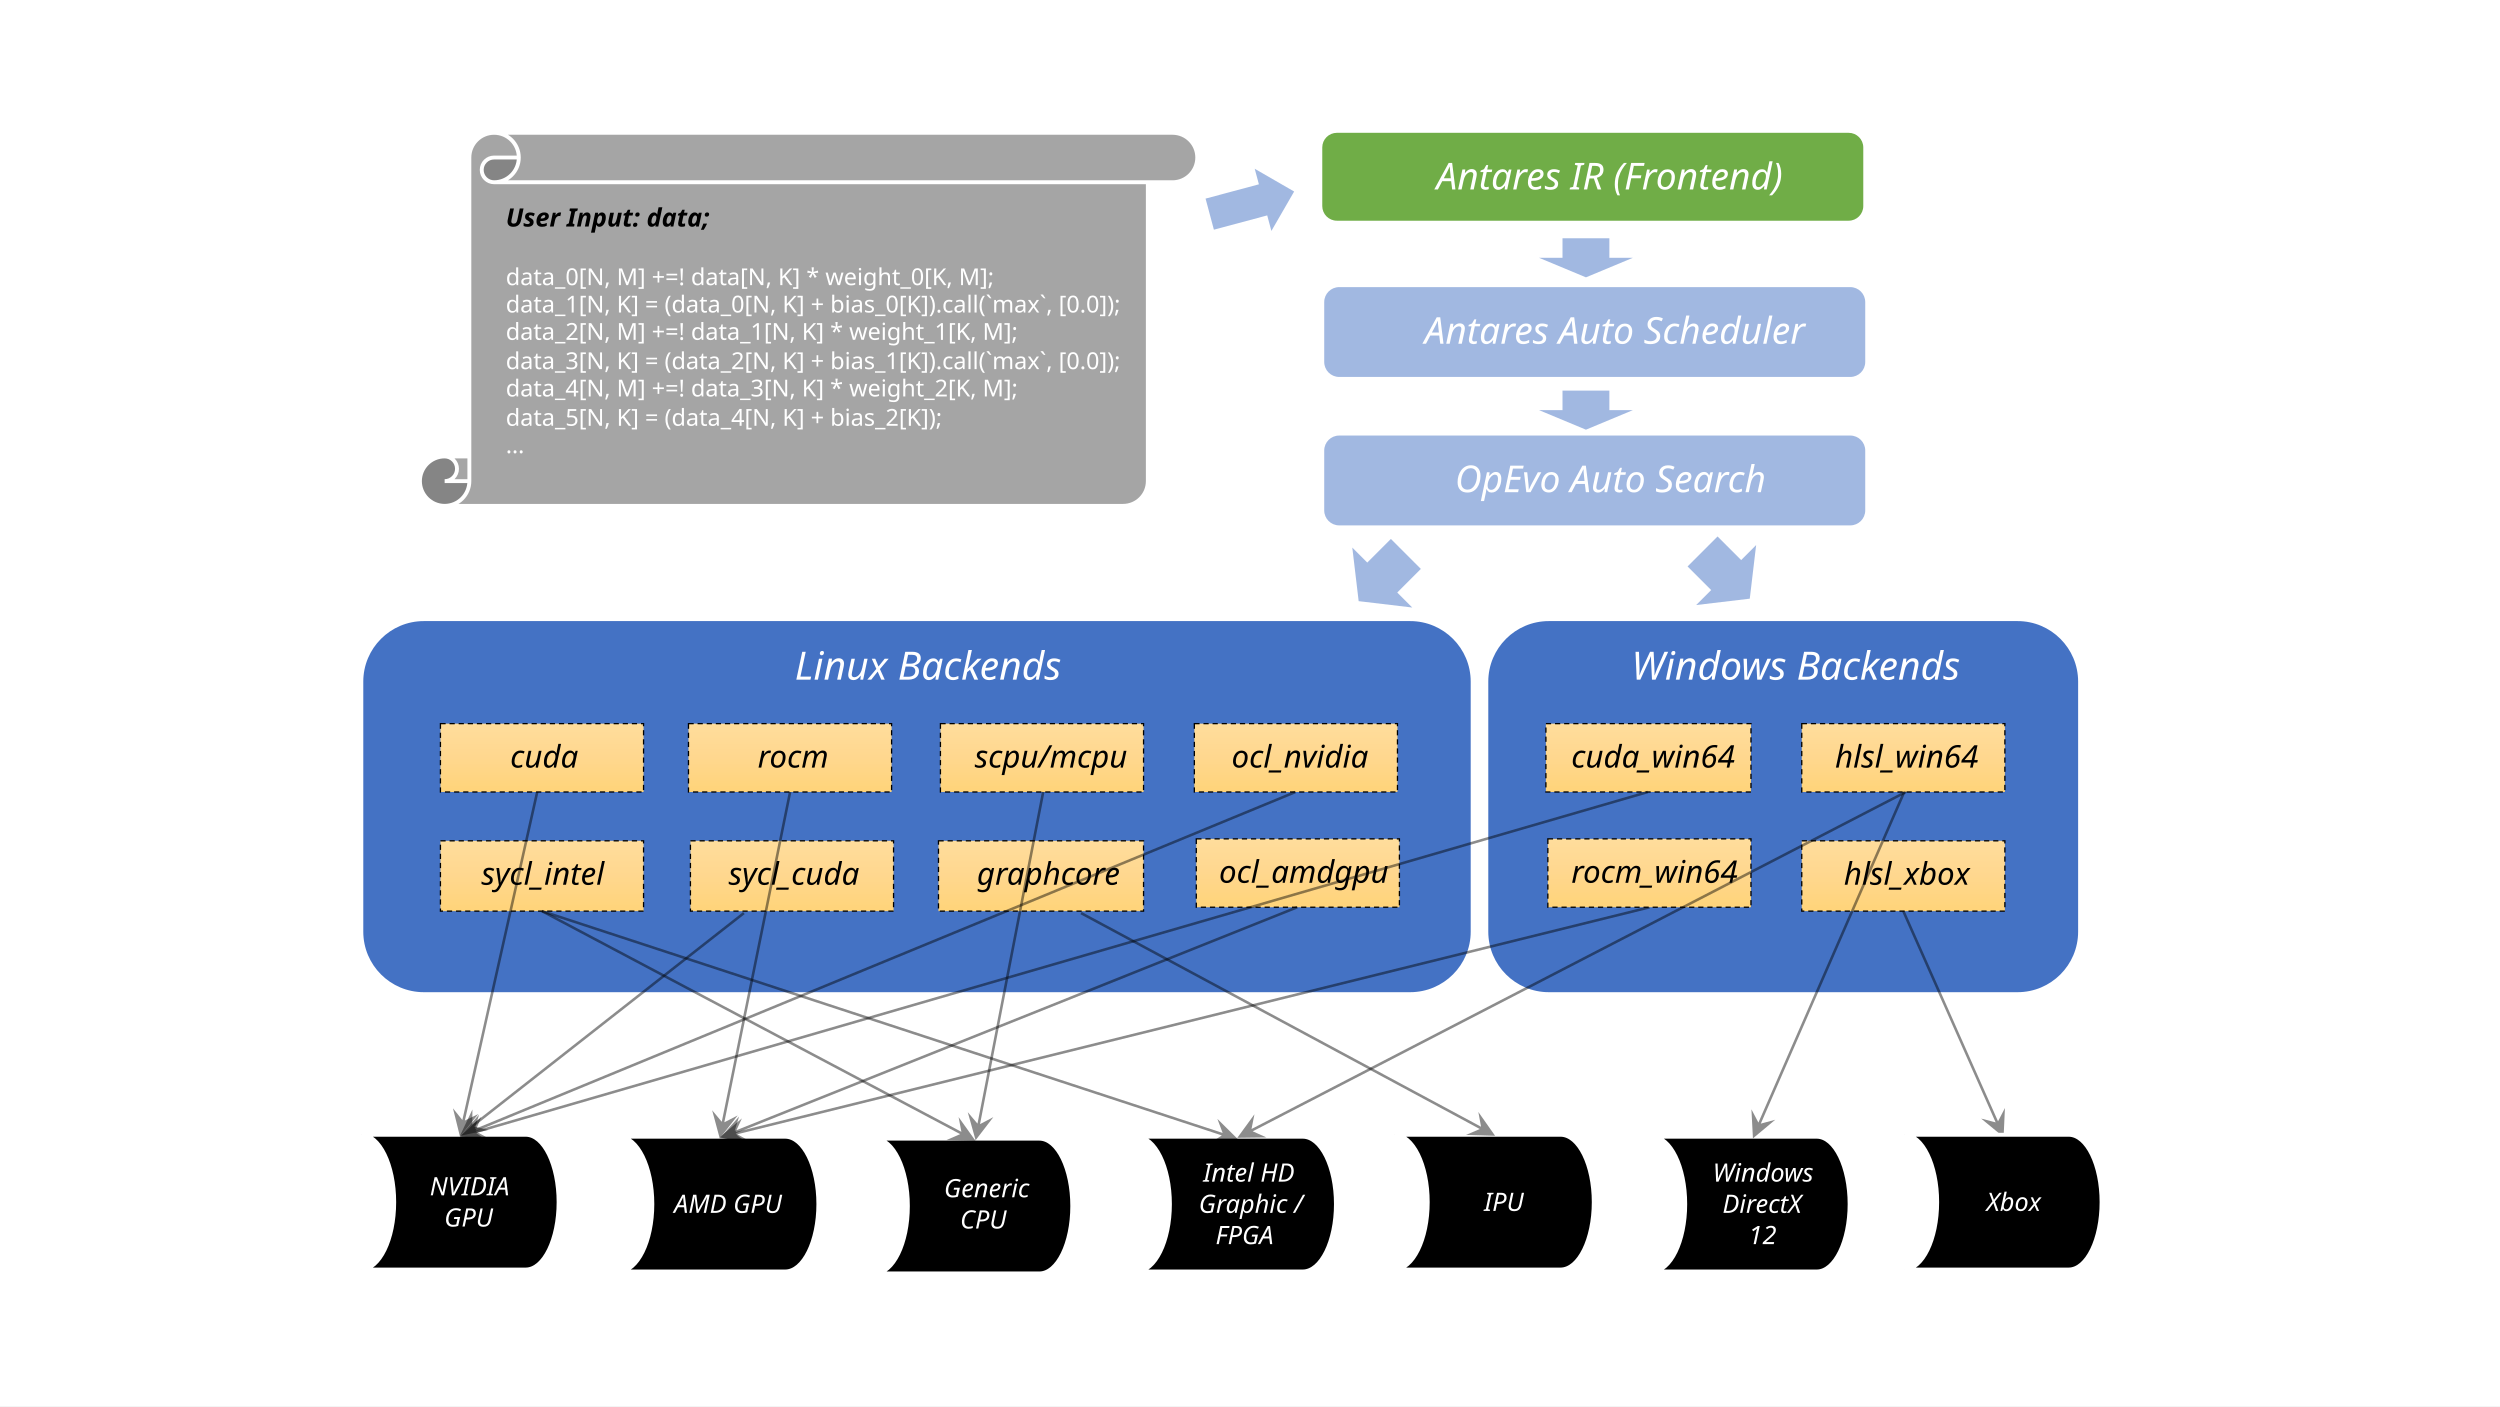
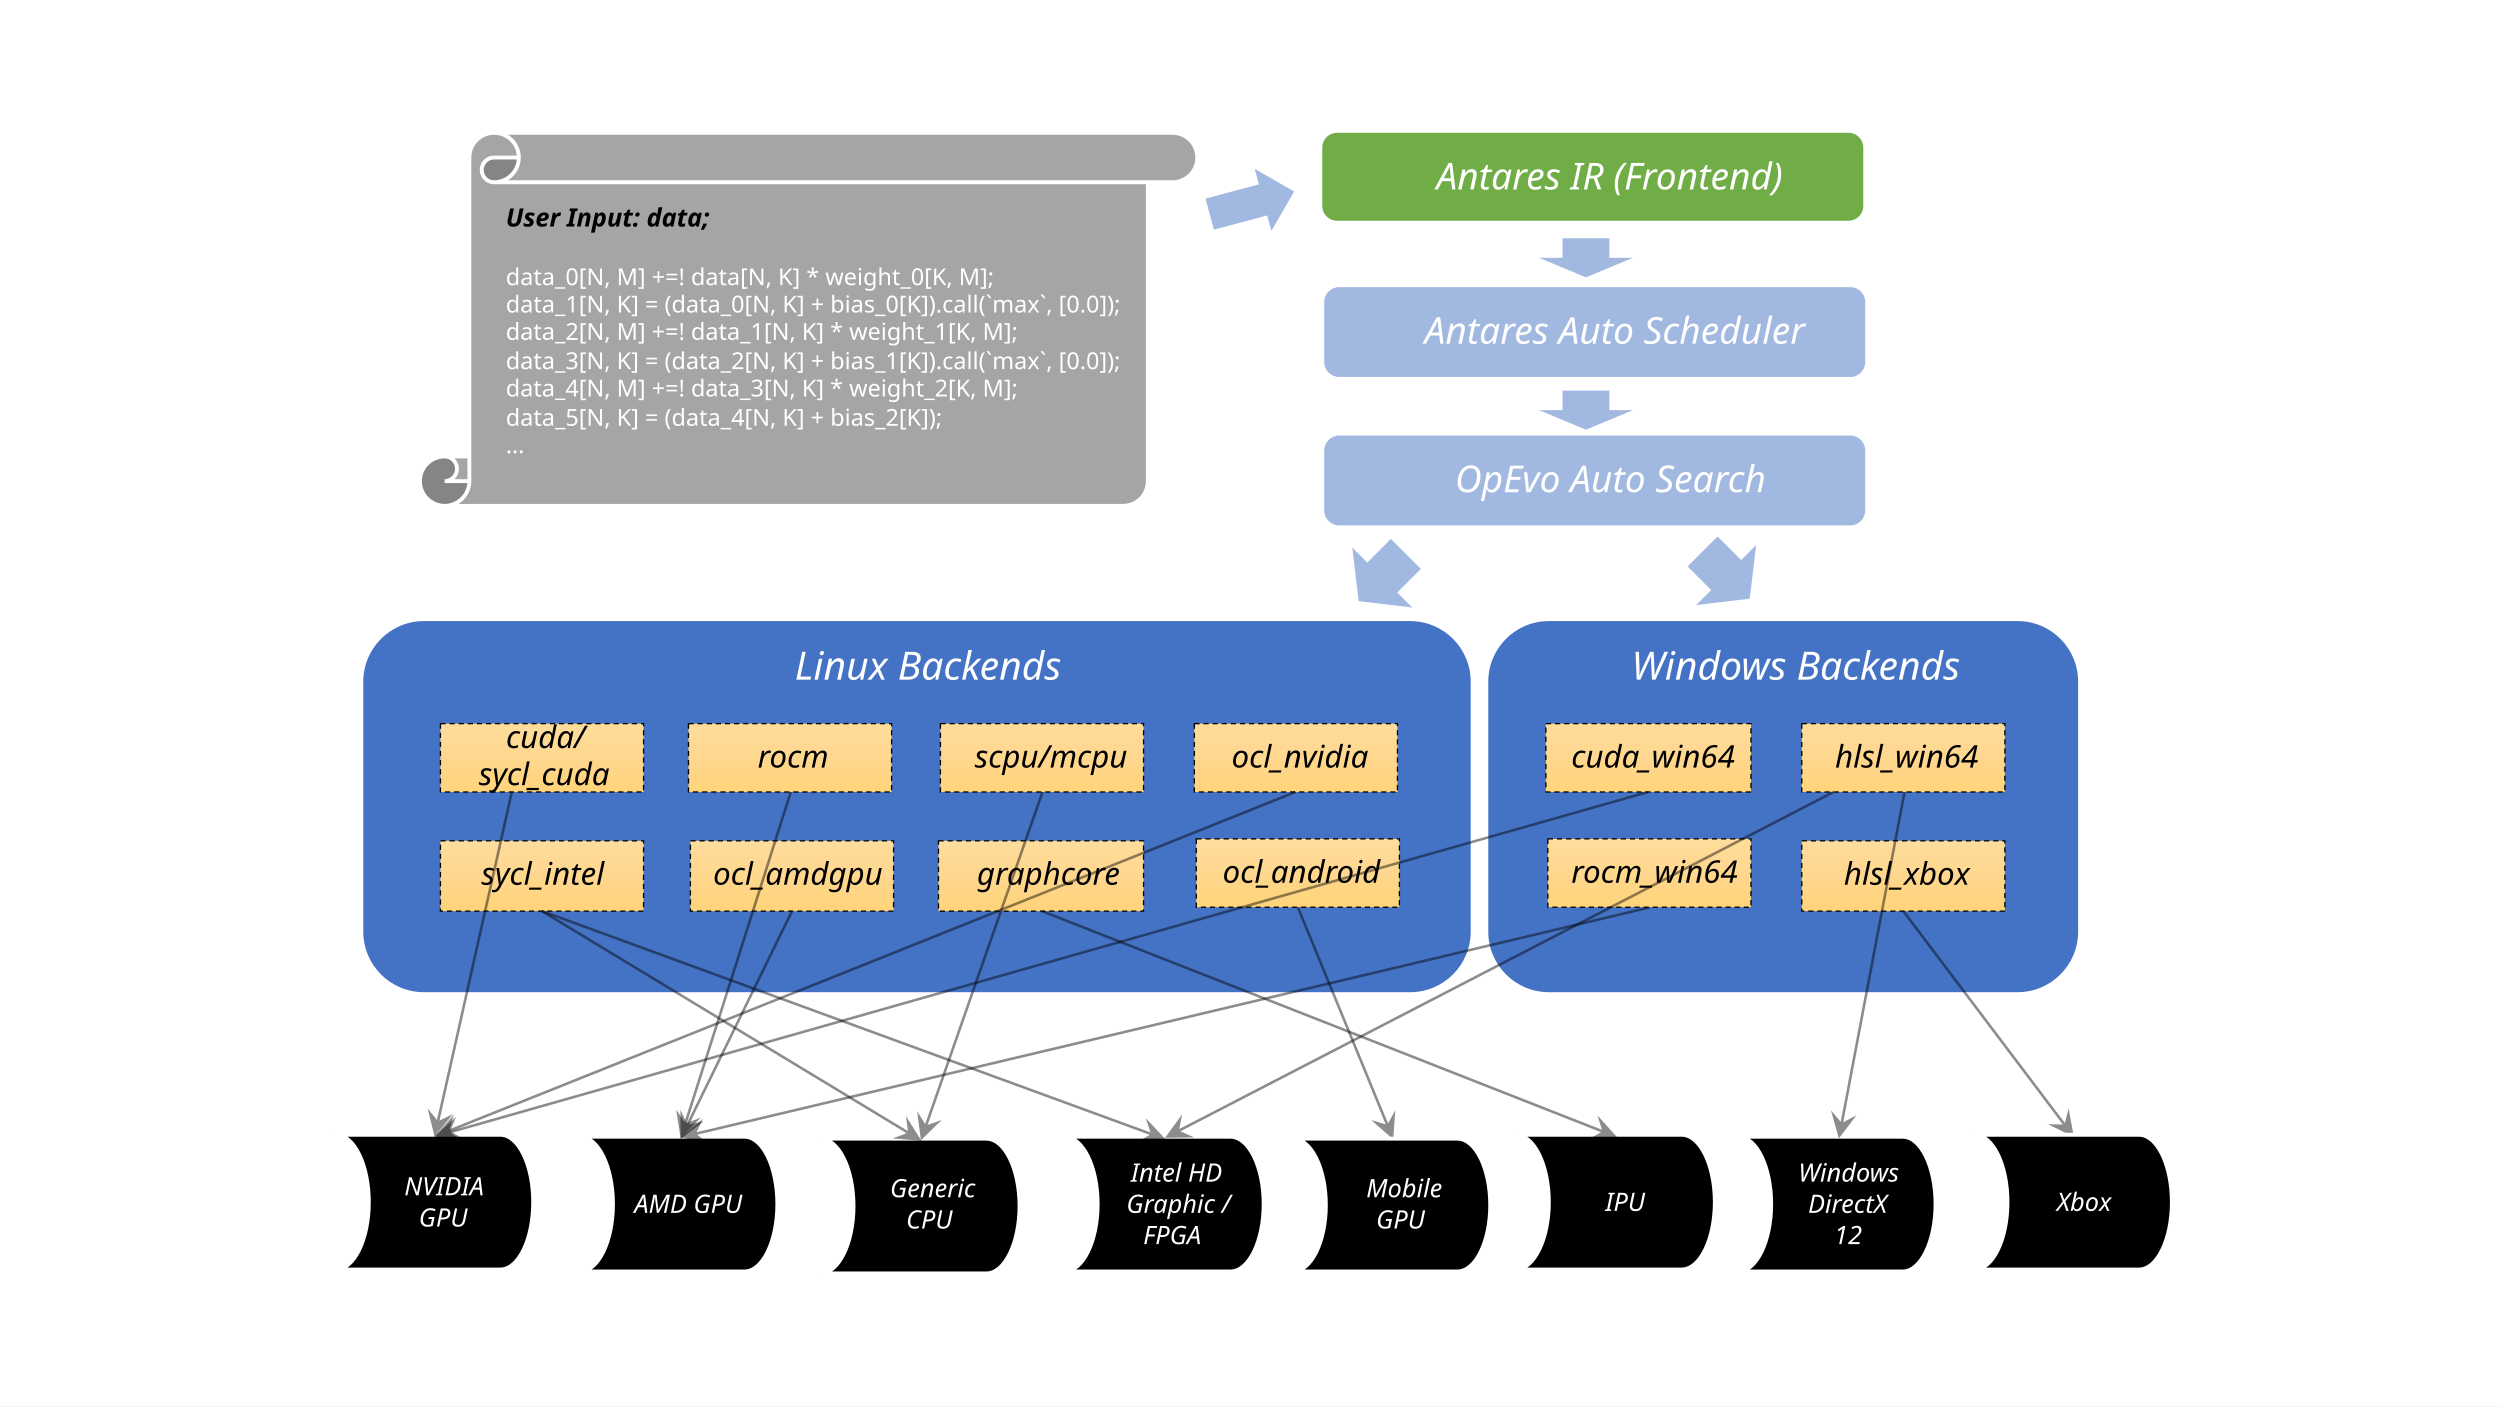
<svg xmlns="http://www.w3.org/2000/svg" width="1280" height="720" overflow="hidden">
  <defs>
    <clipPath id="clip0">
      <rect x="0" y="0" width="1280" height="720" />
    </clipPath>
    <linearGradient x1="844" y1="370.5" x2="844" y2="405.5" gradientUnits="userSpaceOnUse" spreadMethod="reflect" id="fill1">
      <stop offset="0" stop-color="#FFDD9C" />
      <stop offset="0.5" stop-color="#FFD78E" />
      <stop offset="1" stop-color="#FFD479" />
    </linearGradient>
    <linearGradient x1="974.5" y1="370.5" x2="974.5" y2="405.5" gradientUnits="userSpaceOnUse" spreadMethod="reflect" id="fill2">
      <stop offset="0" stop-color="#FFDD9C" />
      <stop offset="0.5" stop-color="#FFD78E" />
      <stop offset="1" stop-color="#FFD479" />
    </linearGradient>
    <linearGradient x1="974.5" y1="430.5" x2="974.5" y2="466.5" gradientUnits="userSpaceOnUse" spreadMethod="reflect" id="fill3">
      <stop offset="0" stop-color="#FFDD9C" />
      <stop offset="0.5" stop-color="#FFD78E" />
      <stop offset="1" stop-color="#FFD479" />
    </linearGradient>
    <linearGradient x1="277.5" y1="370.5" x2="277.5" y2="405.5" gradientUnits="userSpaceOnUse" spreadMethod="reflect" id="fill4">
      <stop offset="0" stop-color="#FFDD9C" />
      <stop offset="0.5" stop-color="#FFD78E" />
      <stop offset="1" stop-color="#FFD479" />
    </linearGradient>
    <linearGradient x1="404.5" y1="370.5" x2="404.5" y2="405.5" gradientUnits="userSpaceOnUse" spreadMethod="reflect" id="fill5">
      <stop offset="0" stop-color="#FFDD9C" />
      <stop offset="0.5" stop-color="#FFD78E" />
      <stop offset="1" stop-color="#FFD479" />
    </linearGradient>
    <linearGradient x1="533.5" y1="370.5" x2="533.5" y2="405.5" gradientUnits="userSpaceOnUse" spreadMethod="reflect" id="fill6">
      <stop offset="0" stop-color="#FFDD9C" />
      <stop offset="0.5" stop-color="#FFD78E" />
      <stop offset="1" stop-color="#FFD479" />
    </linearGradient>
    <linearGradient x1="664.5" y1="429.5" x2="664.5" y2="464.5" gradientUnits="userSpaceOnUse" spreadMethod="reflect" id="fill7">
      <stop offset="0" stop-color="#FFDD9C" />
      <stop offset="0.5" stop-color="#FFD78E" />
      <stop offset="1" stop-color="#FFD479" />
    </linearGradient>
    <linearGradient x1="663.5" y1="370.5" x2="663.5" y2="405.5" gradientUnits="userSpaceOnUse" spreadMethod="reflect" id="fill8">
      <stop offset="0" stop-color="#FFDD9C" />
      <stop offset="0.5" stop-color="#FFD78E" />
      <stop offset="1" stop-color="#FFD479" />
    </linearGradient>
    <linearGradient x1="277.5" y1="430.5" x2="277.5" y2="466.5" gradientUnits="userSpaceOnUse" spreadMethod="reflect" id="fill9">
      <stop offset="0" stop-color="#FFDD9C" />
      <stop offset="0.5" stop-color="#FFD78E" />
      <stop offset="1" stop-color="#FFD479" />
    </linearGradient>
    <linearGradient x1="405.5" y1="430.5" x2="405.5" y2="466.5" gradientUnits="userSpaceOnUse" spreadMethod="reflect" id="fill10">
      <stop offset="0" stop-color="#FFDD9C" />
      <stop offset="0.5" stop-color="#FFD78E" />
      <stop offset="1" stop-color="#FFD479" />
    </linearGradient>
    <linearGradient x1="533" y1="430.5" x2="533" y2="466.5" gradientUnits="userSpaceOnUse" spreadMethod="reflect" id="fill11">
      <stop offset="0" stop-color="#FFDD9C" />
      <stop offset="0.5" stop-color="#FFD78E" />
      <stop offset="1" stop-color="#FFD479" />
    </linearGradient>
    <linearGradient x1="844.5" y1="429.5" x2="844.5" y2="464.5" gradientUnits="userSpaceOnUse" spreadMethod="reflect" id="fill12">
      <stop offset="0" stop-color="#FFDD9C" />
      <stop offset="0.5" stop-color="#FFD78E" />
      <stop offset="1" stop-color="#FFD479" />
    </linearGradient>
  </defs>
  <g clip-path="url(#clip0)">
    <rect x="0" y="0" width="1280" height="720" fill="#FFFFFF" />
    <path d="M677 75.5C677 71.358 680.358 68 684.5 68L946.5 68C950.642 68 954 71.358 954 75.5L954 105.5C954 109.642 950.642 113 946.5 113L684.5 113C680.358 113 677 109.642 677 105.5Z" fill="#70AD47" fill-rule="evenodd" />
    <text fill="#FFFFFF" font-family="Corbel,Corbel_MSFontService,sans-serif" font-style="italic" font-weight="400" font-size="19" transform="translate(735.429 97)">Antares IR (Frontend)</text>
    <path d="M678 154.667C678 150.433 681.433 147 685.667 147L947.333 147C951.567 147 955 150.433 955 154.667L955 185.333C955 189.567 951.567 193 947.333 193L685.667 193C681.433 193 678 189.567 678 185.333Z" fill="#4472C4" fill-rule="evenodd" fill-opacity="0.502" />
    <text fill="#FFFFFF" font-family="Corbel,Corbel_MSFontService,sans-serif" font-style="italic" font-weight="400" font-size="19" transform="translate(729.326 176)">Antares Auto Scheduler</text>
    <path d="M678 230.667C678 226.433 681.433 223 685.667 223L947.333 223C951.567 223 955 226.433 955 230.667L955 261.333C955 265.567 951.567 269 947.333 269L685.667 269C681.433 269 678 265.567 678 261.333Z" fill="#4472C4" fill-rule="evenodd" fill-opacity="0.502" />
    <text fill="#FFFFFF" font-family="Corbel,Corbel_MSFontService,sans-serif" font-style="italic" font-weight="400" font-size="19" transform="translate(744.909 252)">OpEvo Auto Search</text>
    <path d="M185 349.001C185 331.327 199.327 317 217.001 317L721.999 317C739.673 317 754 331.327 754 349.001L754 476.999C754 494.673 739.673 509 721.999 509L217.001 509C199.327 509 185 494.673 185 476.999Z" stroke="#FFFFFF" stroke-width="2" stroke-miterlimit="8" fill="#4472C4" fill-rule="evenodd" />
    <text fill="#FFFFFF" font-family="Corbel,Corbel_MSFontService,sans-serif" font-style="italic" font-weight="400" font-size="20" transform="translate(406.903 348)">Linux Backends</text>
    <path d="M761 349C761 331.327 775.327 317 793 317L1033 317C1050.67 317 1065 331.327 1065 349L1065 477C1065 494.673 1050.67 509 1033 509L793 509C775.327 509 761 494.673 761 477Z" stroke="#FFFFFF" stroke-width="2" stroke-miterlimit="8" fill="#4472C4" fill-rule="evenodd" />
    <text fill="#FFFFFF" font-family="Corbel,Corbel_MSFontService,sans-serif" font-style="italic" font-weight="400" font-size="20" transform="translate(835.251 348)">Windows Backends</text>
    <rect x="791.5" y="370.5" width="105" height="35" stroke="#000000" stroke-width="0.667" stroke-miterlimit="8" stroke-dasharray="2.667 2" fill="url(#fill1)" />
    <text font-family="Corbel,Corbel_MSFontService,sans-serif" font-style="italic" font-weight="400" font-size="16" transform="translate(804.487 393)">cuda_win64</text>
    <rect x="922.5" y="370.5" width="104" height="35" stroke="#000000" stroke-width="0.667" stroke-miterlimit="8" stroke-dasharray="2.667 2" fill="url(#fill2)" />
    <text font-family="Corbel,Corbel_MSFontService,sans-serif" font-style="italic" font-weight="400" font-size="16" transform="translate(939.536 393)">hlsl_win64</text>
    <rect x="922.5" y="430.5" width="104" height="36" stroke="#000000" stroke-width="0.667" stroke-miterlimit="8" stroke-dasharray="2.667 2" fill="url(#fill3)" />
    <text font-family="Corbel,Corbel_MSFontService,sans-serif" font-style="italic" font-weight="400" font-size="16" transform="translate(944.03 453)">hlsl_xbox</text>
    <rect x="225.5" y="370.5" width="104" height="35" stroke="#000000" stroke-width="0.667" stroke-miterlimit="8" stroke-dasharray="2.667 2" fill="url(#fill4)" />
-     <text font-family="Corbel,Corbel_MSFontService,sans-serif" font-style="italic" font-weight="400" font-size="16" transform="translate(261.217 393)">cuda</text>
+     <text font-family="Corbel,Corbel_MSFontService,sans-serif" font-style="italic" font-weight="400" font-size="16" transform="translate(259.054 383)">cuda/<tspan font-size="16" x="-13.92" y="19">sycl_cuda</tspan>
+     </text>
    <rect x="352.5" y="370.5" width="104" height="35" stroke="#000000" stroke-width="0.667" stroke-miterlimit="8" stroke-dasharray="2.667 2" fill="url(#fill5)" />
    <text font-family="Corbel,Corbel_MSFontService,sans-serif" font-style="italic" font-weight="400" font-size="16" transform="translate(387.916 393)">rocm</text>
    <rect x="481.5" y="370.5" width="104" height="35" stroke="#000000" stroke-width="0.667" stroke-miterlimit="8" stroke-dasharray="2.667 2" fill="url(#fill6)" />
    <text font-family="Corbel,Corbel_MSFontService,sans-serif" font-style="italic" font-weight="400" font-size="16" transform="translate(499.038 393)">scpu/mcpu</text>
    <rect x="612.5" y="429.5" width="104" height="35" stroke="#000000" stroke-width="0.667" stroke-miterlimit="8" stroke-dasharray="2.667 2" fill="url(#fill7)" />
-     <text font-family="Corbel,Corbel_MSFontService,sans-serif" font-style="italic" font-weight="400" font-size="16" transform="translate(624.137 452)">ocl_amdgpu</text>
+     <text font-family="Corbel,Corbel_MSFontService,sans-serif" font-style="italic" font-weight="400" font-size="16" transform="translate(625.97 452)">ocl<tspan font-size="16" x="18.333" y="0">_android</tspan>
+     </text>
    <rect x="611.5" y="370.5" width="104" height="35" stroke="#000000" stroke-width="0.667" stroke-miterlimit="8" stroke-dasharray="2.667 2" fill="url(#fill8)" />
    <text font-family="Corbel,Corbel_MSFontService,sans-serif" font-style="italic" font-weight="400" font-size="16" transform="translate(630.549 393)">ocl_nvidia</text>
    <rect x="225.5" y="430.5" width="104" height="36" stroke="#000000" stroke-width="0.667" stroke-miterlimit="8" stroke-dasharray="2.667 2" fill="url(#fill9)" />
    <text font-family="Corbel,Corbel_MSFontService,sans-serif" font-style="italic" font-weight="400" font-size="16" transform="translate(246.467 453)">sycl_intel</text>
    <rect x="353.5" y="430.5" width="104" height="36" stroke="#000000" stroke-width="0.667" stroke-miterlimit="8" stroke-dasharray="2.667 2" fill="url(#fill10)" />
-     <text font-family="Corbel,Corbel_MSFontService,sans-serif" font-style="italic" font-weight="400" font-size="16" transform="translate(373.033 453)">sycl_cuda</text>
+     <text font-family="Corbel,Corbel_MSFontService,sans-serif" font-style="italic" font-weight="400" font-size="16" transform="translate(365.117 453)">ocl_amdgpu</text>
    <rect x="480.5" y="430.5" width="105" height="36" stroke="#000000" stroke-width="0.667" stroke-miterlimit="8" stroke-dasharray="2.667 2" fill="url(#fill11)" />
    <text font-family="Corbel,Corbel_MSFontService,sans-serif" font-style="italic" font-weight="400" font-size="16" transform="translate(500.183 453)">graphcore</text>
    <path d="M788 132 800 132 800 122 824 122 824 132 836 132 812 142Z" fill="#4472C4" fill-rule="evenodd" fill-opacity="0.502" />
    <path d="M788 210 800 210 800 200 824 200 824 210 836 210 812 220Z" fill="#4472C4" fill-rule="evenodd" fill-opacity="0.502" />
-     <path d="M16.833 0 101 0C91.703 2.04281e-14 84.167 15.446 84.167 34.5 84.167 53.554 91.703 69 101 69L16.833 69C7.537 69-1.86888e-15 53.554-1.86888e-15 34.5-1.86888e-15 15.446 7.537 1.53211e-14 16.833 5.10703e-15Z" stroke="#FFFFFF" stroke-width="2" stroke-miterlimit="8" fill-rule="evenodd" transform="matrix(-1 0 0 1 286 581)" />
-     <text fill="#FFFFFF" font-family="Corbel,Corbel_MSFontService,sans-serif" font-style="italic" font-weight="400" font-size="13" transform="translate(220.022 612)">NVIDIA <tspan font-size="13" x="7.413" y="16">GPU</tspan>
+     <path d="M16.833 0 101 0C91.703 2.04281e-14 84.167 15.446 84.167 34.5 84.167 53.554 91.703 69 101 69L16.833 69C7.537 69-1.86888e-15 53.554-1.86888e-15 34.5-1.86888e-15 15.446 7.537 1.53211e-14 16.833 5.10703e-15Z" stroke="#FFFFFF" stroke-width="2" stroke-miterlimit="8" fill-rule="evenodd" transform="matrix(-1 0 0 1 273 581)" />
+     <text fill="#FFFFFF" font-family="Corbel,Corbel_MSFontService,sans-serif" font-style="italic" font-weight="400" font-size="13" transform="translate(206.976 612)">NVIDIA <tspan font-size="13" x="7.413" y="16">GPU</tspan>
    </text>
-     <path d="M17 0 102 0C92.611 2.04281e-14 85 15.446 85 34.5 85 53.554 92.611 69 102 69L17 69C7.611 69-1.88738e-15 53.554-1.88738e-15 34.5-1.88738e-15 15.446 7.611 1.53211e-14 17 5.10703e-15Z" stroke="#FFFFFF" stroke-width="2" stroke-miterlimit="8" fill-rule="evenodd" transform="matrix(-1 0 0 1 419 582)" />
-     <text fill="#FFFFFF" font-family="Corbel,Corbel_MSFontService,sans-serif" font-style="italic" font-weight="400" font-size="13" transform="translate(345.099 621)">AMD GPU</text>
-     <path d="M16.833 0 101 0C91.703 2.04281e-14 84.167 15.446 84.167 34.5 84.167 53.554 91.703 69 101 69L16.833 69C7.537 69-1.86888e-15 53.554-1.86888e-15 34.5-1.86888e-15 15.446 7.537 1.53211e-14 16.833 5.10703e-15Z" stroke="#FFFFFF" stroke-width="2" stroke-miterlimit="8" fill-rule="evenodd" transform="matrix(-1 0 0 1 549 583)" />
-     <text fill="#FFFFFF" font-family="Corbel,Corbel_MSFontService,sans-serif" font-style="italic" font-weight="400" font-size="13" transform="translate(483.31 613)">Generic <tspan font-size="13" x="8.253" y="16">CPU</tspan>
+     <path d="M16.833 0 101 0C91.703 2.04281e-14 84.167 15.446 84.167 34.5 84.167 53.554 91.703 69 101 69L16.833 69C7.537 69-1.86888e-15 53.554-1.86888e-15 34.5-1.86888e-15 15.446 7.537 1.53211e-14 16.833 5.10703e-15Z" stroke="#FFFFFF" stroke-width="2" stroke-miterlimit="8" fill-rule="evenodd" transform="matrix(-1 0 0 1 398 582)" />
+     <text fill="#FFFFFF" font-family="Corbel,Corbel_MSFontService,sans-serif" font-style="italic" font-weight="400" font-size="13" transform="translate(324.748 621)">AMD GPU</text>
+     <path d="M17 0 102 0C92.611 2.04281e-14 85 15.446 85 34.5 85 53.554 92.611 69 102 69L17 69C7.611 69-1.88738e-15 53.554-1.88738e-15 34.5-1.88738e-15 15.446 7.611 1.53211e-14 17 5.10703e-15Z" stroke="#FFFFFF" stroke-width="2" stroke-miterlimit="8" fill-rule="evenodd" transform="matrix(-1 0 0 1 522 583)" />
+     <text fill="#FFFFFF" font-family="Corbel,Corbel_MSFontService,sans-serif" font-style="italic" font-weight="400" font-size="13" transform="translate(455.656 613)">Generic <tspan font-size="13" x="8.253" y="16">CPU</tspan>
    </text>
-     <path d="M17 0 102 0C92.611 2.04281e-14 85 15.446 85 34.5 85 53.554 92.611 69 102 69L17 69C7.611 69-1.88738e-15 53.554-1.88738e-15 34.5-1.88738e-15 15.446 7.611 1.53211e-14 17 5.10703e-15Z" stroke="#FFFFFF" stroke-width="2" stroke-miterlimit="8" fill-rule="evenodd" transform="matrix(-1 0 0 1 816 581)" />
-     <text fill="#FFFFFF" font-family="Corbel,Corbel_MSFontService,sans-serif" font-style="italic" font-weight="400" font-size="13" transform="translate(759.789 620)">IPU</text>
-     <path d="M16.833 0 101 0C91.703 2.04281e-14 84.167 15.446 84.167 34.5 84.167 53.554 91.703 69 101 69L16.833 69C7.537 69-1.86888e-15 53.554-1.86888e-15 34.5-1.86888e-15 15.446 7.537 1.53211e-14 16.833 5.10703e-15Z" stroke="#FFFFFF" stroke-width="2" stroke-miterlimit="8" fill-rule="evenodd" transform="matrix(-1 0 0 1 947 582)" />
-     <text fill="#FFFFFF" font-family="Corbel,Corbel_MSFontService,sans-serif" font-style="italic" font-weight="400" font-size="13" transform="translate(876.881 605)">Windows<tspan font-size="13" x="5" y="16">DirectX</tspan>
+     <path d="M17 0 102 0C92.611 2.04281e-14 85 15.446 85 34.5 85 53.554 92.611 69 102 69L17 69C7.611 69-1.88738e-15 53.554-1.88738e-15 34.5-1.88738e-15 15.446 7.611 1.53211e-14 17 5.10703e-15Z" stroke="#FFFFFF" stroke-width="2" stroke-miterlimit="8" fill-rule="evenodd" transform="matrix(-1 0 0 1 878 581)" />
+     <text fill="#FFFFFF" font-family="Corbel,Corbel_MSFontService,sans-serif" font-style="italic" font-weight="400" font-size="13" transform="translate(821.875 620)">IPU</text>
+     <path d="M16.833 0 101 0C91.703 2.04281e-14 84.167 15.446 84.167 34.5 84.167 53.554 91.703 69 101 69L16.833 69C7.537 69-1.86888e-15 53.554-1.86888e-15 34.5-1.86888e-15 15.446 7.537 1.53211e-14 16.833 5.10703e-15Z" stroke="#FFFFFF" stroke-width="2" stroke-miterlimit="8" fill-rule="evenodd" transform="matrix(-1 0 0 1 991 582)" />
+     <text fill="#FFFFFF" font-family="Corbel,Corbel_MSFontService,sans-serif" font-style="italic" font-weight="400" font-size="13" transform="translate(920.705 605)">Windows<tspan font-size="13" x="5" y="16">DirectX</tspan>
      <tspan font-size="13" x="18.333" y="32">12</tspan>
    </text>
-     <path d="M17 0 102 0C92.611 2.04281e-14 85 15.446 85 34.5 85 53.554 92.611 69 102 69L17 69C7.611 69-1.88738e-15 53.554-1.88738e-15 34.5-1.88738e-15 15.446 7.611 1.53211e-14 17 5.10703e-15Z" stroke="#FFFFFF" stroke-width="2" stroke-miterlimit="8" fill-rule="evenodd" transform="matrix(-1 0 0 1 684 582)" />
-     <text fill="#FFFFFF" font-family="Corbel,Corbel_MSFontService,sans-serif" font-style="italic" font-weight="400" font-size="13" transform="translate(615.999 605)">Intel HD <tspan font-size="13" x="-2.253" y="16">Graphic / </tspan>
+     <path d="M17 0 102 0C92.611 2.04281e-14 85 15.446 85 34.5 85 53.554 92.611 69 102 69L17 69C7.611 69-1.88738e-15 53.554-1.88738e-15 34.5-1.88738e-15 15.446 7.611 1.53211e-14 17 5.10703e-15Z" stroke="#FFFFFF" stroke-width="2" stroke-miterlimit="8" fill-rule="evenodd" transform="matrix(-1 0 0 1 647 582)" />
+     <text fill="#FFFFFF" font-family="Corbel,Corbel_MSFontService,sans-serif" font-style="italic" font-weight="400" font-size="13" transform="translate(578.953 605)">Intel HD <tspan font-size="13" x="-2.253" y="16">Graphic / </tspan>
      <tspan font-size="13" x="6.333" y="32">FPGA</tspan>
    </text>
-     <path d="M0.651-0.146 38.451 168.457 37.15 168.748-0.651 0.146ZM37.801 168.602 43.139 161.94 39.551 176.408 30.129 164.857Z" fill="#000000" fill-opacity="0.451" transform="matrix(-1 0 0 1 275.051 405.5)" />
-     <path d="M0.653-0.133 35.094 169.378 33.787 169.644-0.653 0.133ZM34.441 169.511 39.912 162.957 36.033 177.351 26.846 165.612Z" fill="#000000" fill-opacity="0.451" transform="matrix(-1 0 0 1 404.534 405.5)" />
-     <path d="M277.812 465.911 492.702 579.741 492.078 580.919 277.188 467.089ZM492.39 580.33 490.798 571.942 499.459 584.075 484.556 583.725Z" fill="#000000" fill-opacity="0.451" />
-     <path d="M553.816 466.913 758.766 577.14 758.134 578.314 553.184 468.087ZM758.45 577.727 756.911 569.329 765.496 581.516 750.595 581.072Z" fill="#000000" fill-opacity="0.451" />
-     <path d="M277.708 465.867 626.502 580.227 626.086 581.494 277.292 467.134ZM626.293 580.86 623.302 572.863 633.895 583.352 619.148 585.533Z" fill="#000000" fill-opacity="0.451" />
-     <path d="M0.411-0.525 139.484 108.554 138.661 109.603-0.411 0.525ZM139.072 109.079 138.99 100.541 145.367 114.016 130.761 111.033Z" fill="#000000" fill-opacity="0.451" transform="matrix(-1 0 0 1 380.867 467.5)" />
-     <path d="M0.254-0.616 420.601 172.741 420.092 173.974-0.254 0.616ZM420.348 173.358 417.959 165.162 427.744 176.408 412.876 177.488Z" fill="#000000" fill-opacity="0.451" transform="matrix(-1 0 0 1 663.244 405.5)" />
-     <path d="M0.248-0.619 288.492 114.711 287.997 115.949-0.248 0.619ZM288.244 115.33 285.769 107.159 295.671 118.302 280.816 119.538Z" fill="#000000" fill-opacity="0.451" transform="matrix(-1 0 0 1 664.171 464.5)" />
-     <path d="M0.654-0.127 33.741 170.315 32.432 170.569-0.654 0.127ZM33.087 170.442 38.615 163.936 34.611 178.295 25.526 166.477Z" fill="#000000" fill-opacity="0.451" transform="matrix(-1 0 0 1 534.111 405.5)" />
-     <path d="M0.186-0.64 600.694 173.542 600.322 174.822-0.186 0.64ZM600.499 174.179 597.234 166.291 608.182 176.408 593.519 179.096Z" fill="#000000" fill-opacity="0.451" transform="matrix(-1 0 0 1 843.682 405.5)" />
-     <path d="M0.16-0.647 468.492 115.226 468.171 116.52-0.16 0.647ZM468.335 115.874 464.759 108.121 476.101 117.795 461.556 121.064Z" fill="#000000" fill-opacity="0.451" transform="matrix(-1 0 0 1 844.601 464.5)" />
+     <path d="M0.651-0.146 38.451 168.457 37.15 168.748-0.651 0.146ZM37.801 168.602 43.139 161.94 39.551 176.408 30.129 164.857Z" fill="#000000" fill-opacity="0.451" transform="matrix(-1 0 0 1 262.051 405.5)" />
+     <path d="M0.635-0.202 54.596 169.524 53.325 169.928-0.635 0.202ZM53.96 169.727 58.698 162.624 56.384 177.351 45.991 166.664Z" fill="#000000" fill-opacity="0.451" transform="matrix(-1 0 0 1 404.884 405.5)" />
+     <path d="M277.845 465.93 465.306 579.363 464.616 580.503 277.155 467.07ZM464.961 579.933 463.849 571.468 471.806 584.075 456.947 582.876Z" fill="#000000" fill-opacity="0.451" />
+     <path d="M533.744 465.88 820.69 578.641 820.203 579.882 533.256 467.121ZM820.446 579.262 817.921 571.106 827.892 582.188 813.044 583.516Z" fill="#000000" fill-opacity="0.451" />
+     <path d="M277.729 465.874 589.566 579.977 589.108 581.229 277.271 467.126ZM589.336 580.603 586.619 572.51 596.849 583.352 582.037 585.031Z" fill="#000000" fill-opacity="0.451" />
+     <path d="M0.599-0.293 54.088 109.15 52.89 109.735-0.599 0.293ZM53.489 109.443 57.137 101.724 57.002 116.63 45.157 107.578Z" fill="#000000" fill-opacity="0.451" transform="matrix(-1 0 0 1 405.502 466.5)" />
+     <path d="M0.248-0.619 433.609 172.817 433.114 174.055-0.248 0.619ZM433.362 173.436 430.888 165.265 440.789 176.408 425.934 177.644Z" fill="#000000" fill-opacity="0.451" transform="matrix(-1 0 0 1 663.289 405.5)" />
+     <path d="M665.117 464.247 710.88 575.655 709.647 576.162 663.883 464.753ZM710.263 575.908 714.404 568.442 713.303 583.308 702.07 573.508Z" fill="#000000" fill-opacity="0.451" />
+     <path d="M0.629-0.22 60.257 170.523 58.998 170.963-0.629 0.22ZM59.627 170.743 64.163 163.509 62.265 178.295 51.575 167.905Z" fill="#000000" fill-opacity="0.451" transform="matrix(-1 0 0 1 533.765 405.5)" />
+     <path d="M0.182-0.641 613.721 173.583 613.356 174.866-0.182 0.641ZM613.532 174.222 610.223 166.352 621.228 176.408 606.58 179.179Z" fill="#000000" fill-opacity="0.451" transform="matrix(-1 0 0 1 843.728 405.5)" />
+     <path d="M0.154-0.649 488.821 115.299 488.513 116.597-0.154 0.649ZM488.667 115.948 485.017 108.23 496.451 117.795 481.939 121.203Z" fill="#000000" fill-opacity="0.451" transform="matrix(-1 0 0 1 844.951 464.5)" />
    <rect x="792.5" y="429.5" width="104" height="35" stroke="#000000" stroke-width="0.667" stroke-miterlimit="8" stroke-dasharray="2.667 2" fill="url(#fill12)" />
    <text font-family="Corbel,Corbel_MSFontService,sans-serif" font-style="italic" font-weight="400" font-size="16" transform="translate(804.483 452)">rocm_win64</text>
-     <path d="M0.611-0.267 74.865 169.753 73.643 170.287-0.611 0.267ZM74.254 170.02 78.228 162.464 77.455 177.351 66.01 167.8Z" fill="#000000" fill-opacity="0.451" transform="matrix(-1 0 0 1 974.956 405.5)" />
-     <path d="M975.109 466.23 1023.21 574.605 1021.99 575.146 973.891 466.771ZM1022.6 574.875 1026.53 567.296 1025.84 582.188 1014.34 572.705Z" fill="#000000" fill-opacity="0.451" />
-     <path d="M16.833 0 101 0C91.703 2.04281e-14 84.167 15.446 84.167 34.5 84.167 53.554 91.703 69 101 69L16.833 69C7.537 69-1.86888e-15 53.554-1.86888e-15 34.5-1.86888e-15 15.446 7.537 1.53211e-14 16.833 5.10703e-15Z" stroke="#FFFFFF" stroke-width="2" stroke-miterlimit="8" fill-rule="evenodd" transform="matrix(-1 0 0 1 1076 581)" />
-     <text fill="#FFFFFF" font-family="Corbel,Corbel_MSFontService,sans-serif" font-style="italic" font-weight="400" font-size="13" transform="translate(1017.01 620)">Xbox</text>
-     <path d="M0.306-0.592 335.45 172.793 334.838 173.977-0.306 0.592ZM335.144 173.385 333.47 165.013 342.249 177.061 327.344 176.855Z" fill="#000000" fill-opacity="0.451" transform="matrix(-1 0 0 1 975.749 405.5)" />
+     <path d="M0.655-0.124 32.796 169.367 31.486 169.616-0.655 0.124ZM32.141 169.491 37.697 163.009 33.632 177.351 24.597 165.493Z" fill="#000000" fill-opacity="0.451" transform="matrix(-1 0 0 1 975.132 405.5)" />
+     <path d="M975.032 466.098 1057.55 575.401 1056.49 576.205 973.968 466.902ZM1057.02 575.803 1059.13 567.53 1061.84 582.188 1048.49 575.563Z" fill="#000000" fill-opacity="0.451" />
+     <path d="M16.833 0 101 0C91.703 2.04281e-14 84.167 15.446 84.167 34.5 84.167 53.554 91.703 69 101 69L16.833 69C7.537 69-1.86888e-15 53.554-1.86888e-15 34.5-1.86888e-15 15.446 7.537 1.53211e-14 16.833 5.10703e-15Z" stroke="#FFFFFF" stroke-width="2" stroke-miterlimit="8" fill-rule="evenodd" transform="matrix(-1 0 0 1 1112 581)" />
+     <text fill="#FFFFFF" font-family="Corbel,Corbel_MSFontService,sans-serif" font-style="italic" font-weight="400" font-size="13" transform="translate(1053.01 620)">Xbox</text>
+     <path d="M0.306-0.592 335.45 172.793 334.838 173.977-0.306 0.592ZM335.144 173.385 333.47 165.013 342.249 177.061 327.344 176.855Z" fill="#000000" fill-opacity="0.451" transform="matrix(-1 0 0 1 938.749 405.5)" />
    <path d="M227.656 259C234.646 259 240.313 253.334 240.313 246.344L227.656 246.344C231.151 246.344 233.985 243.51 233.985 240.015 233.985 236.52 231.151 233.687 227.656 233.687L240.313 233.687 240.313 80.656C240.313 73.666 245.98 68 252.97 68L600.344 68C607.333 68 613 73.666 613 80.656 613 87.646 607.333 93.313 600.344 93.313L587.687 93.313 587.687 246.344C587.687 253.334 582.02 259 575.03 259ZM265.627 80.656C265.627 87.646 259.96 93.313 252.97 93.313 249.475 93.313 246.642 90.48 246.642 86.985 246.642 83.49 249.475 80.656 252.97 80.656Z" fill="#A5A5A5" fill-rule="evenodd" />
    <path d="M265.627 80.656C265.627 87.646 259.96 93.313 252.97 93.313 249.475 93.313 246.642 90.48 246.642 86.985 246.642 83.49 249.475 80.656 252.97 80.656ZM240.313 246.344C240.313 253.334 234.647 259 227.657 259 220.667 259 215 253.334 215 246.344 215 239.354 220.667 233.687 227.657 233.687 231.152 233.687 233.985 236.52 233.985 240.015 233.985 243.51 231.152 246.344 227.657 246.344Z" fill="#858585" fill-rule="evenodd" />
    <path d="M240.313 233.687 240.313 80.656C240.313 73.666 245.98 68 252.97 68L600.344 68C607.333 68 613 73.666 613 80.656 613 87.646 607.333 93.313 600.344 93.313L587.687 93.313 587.687 246.344C587.687 253.334 582.02 259 575.03 259L227.656 259C220.666 259 215 253.334 215 246.344 215 239.354 220.666 233.687 227.656 233.687ZM252.97 68C259.96 68 265.626 73.666 265.626 80.656 265.626 87.646 259.96 93.313 252.97 93.313 249.475 93.313 246.642 90.48 246.642 86.985 246.642 83.49 249.475 80.656 252.97 80.656L265.627 80.656M587.687 93.313 252.97 93.313M227.656 233.687C231.151 233.687 233.985 236.52 233.985 240.015 233.985 243.51 231.151 246.343 227.656 246.343L240.313 246.344M227.656 259C234.646 259 240.313 253.334 240.313 246.344L240.313 233.687" stroke="#FFFFFF" stroke-width="2" stroke-miterlimit="8" fill="none" fill-rule="evenodd" />
    <text font-family="Corbel,Corbel_MSFontService,sans-serif" font-style="italic" font-weight="700" font-size="13" transform="translate(258.963 116)">User Input: data;<tspan fill="#FFFFFF" font-style="normal" font-weight="400" font-size="12" x="0" y="30">data_0[N, M] +=!  data[N, K] * weight_0[K, M];</tspan>
      <tspan fill="#FFFFFF" font-style="normal" font-weight="400" font-size="12" x="0" y="44">data_1[N, K] =   (data_0[N, K] + bias_0[K]).call(`max`, [0.0]);</tspan>
      <tspan fill="#FFFFFF" font-style="normal" font-weight="400" font-size="12" x="0" y="58">data_2[N, M] +=!  data_1[N, K] * weight_1[K, M];</tspan>
      <tspan fill="#FFFFFF" font-style="normal" font-weight="400" font-size="12" x="0" y="73">data_3[N, K] =   (data_2[N, K] + bias_1[K]).call(`max`, [0.0]);</tspan>
      <tspan fill="#FFFFFF" font-style="normal" font-weight="400" font-size="12" x="0" y="87">data_4[N, M] +=!  data_3[N, K] * weight_2[K, M];</tspan>
      <tspan fill="#FFFFFF" font-style="normal" font-weight="400" font-size="12" x="0" y="102">data_5[N, K] =   (data_4[N, K] + bias_2[K]);</tspan>
      <tspan fill="#FFFFFF" font-style="normal" font-weight="400" font-size="12" x="0" y="116">…</tspan>
    </text>
    <path d="M692.374 280.356 700.047 288.03 712.134 275.943 727.482 291.29 715.395 303.377 723.069 311.051 695.634 307.791Z" fill="#4472C4" fill-rule="evenodd" fill-opacity="0.502" />
    <path d="M650.949 118.244 648.816 110.285 621.514 117.601 617.249 101.683 644.551 94.367 642.418 86.408 662.602 98.061Z" fill="#4472C4" fill-rule="evenodd" fill-opacity="0.502" />
    <path d="M868.447 309.78 876.121 302.106 864.034 290.019 879.382 274.671 891.469 286.758 899.142 279.085 895.882 306.519Z" fill="#4472C4" fill-rule="evenodd" fill-opacity="0.502" />
+     <path d="M16.833 0 101 0C91.703 2.0132e-14 84.167 15.222 84.167 34 84.167 52.778 91.703 68 101 68L16.833 68C7.537 68-1.86888e-15 52.778-1.86888e-15 34-1.86888e-15 15.222 7.537 1.5099e-14 16.833 5.03301e-15Z" stroke="#FFFFFF" stroke-width="2" stroke-miterlimit="8" fill-rule="evenodd" transform="matrix(-1 0 0 1 763 583)" />
+     <text fill="#FFFFFF" font-family="Corbel,Corbel_MSFontService,sans-serif" font-style="italic" font-weight="400" font-size="13" transform="translate(699.49 613)">Mobile <tspan font-size="13" x="5.08" y="16">GPU</tspan>
+     </text>
  </g>
</svg>
